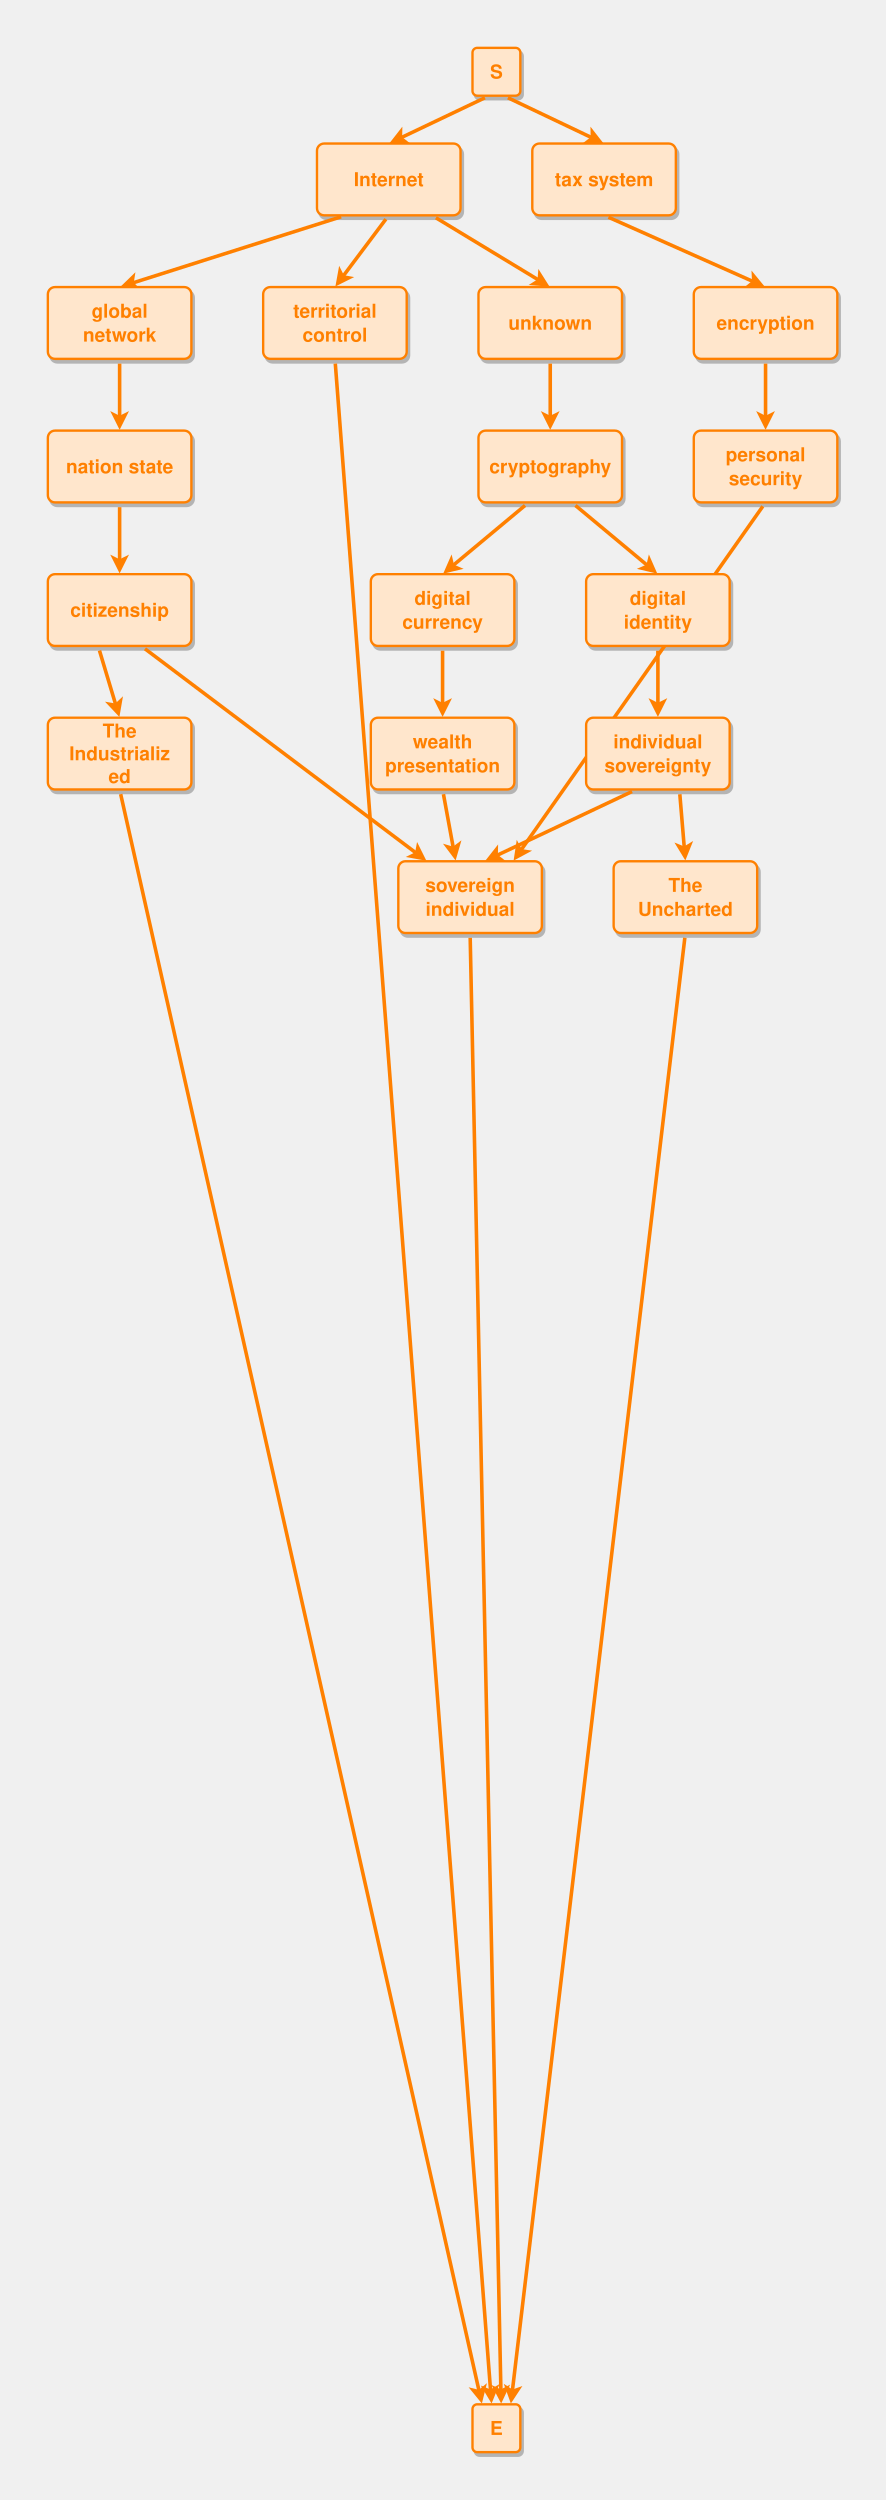
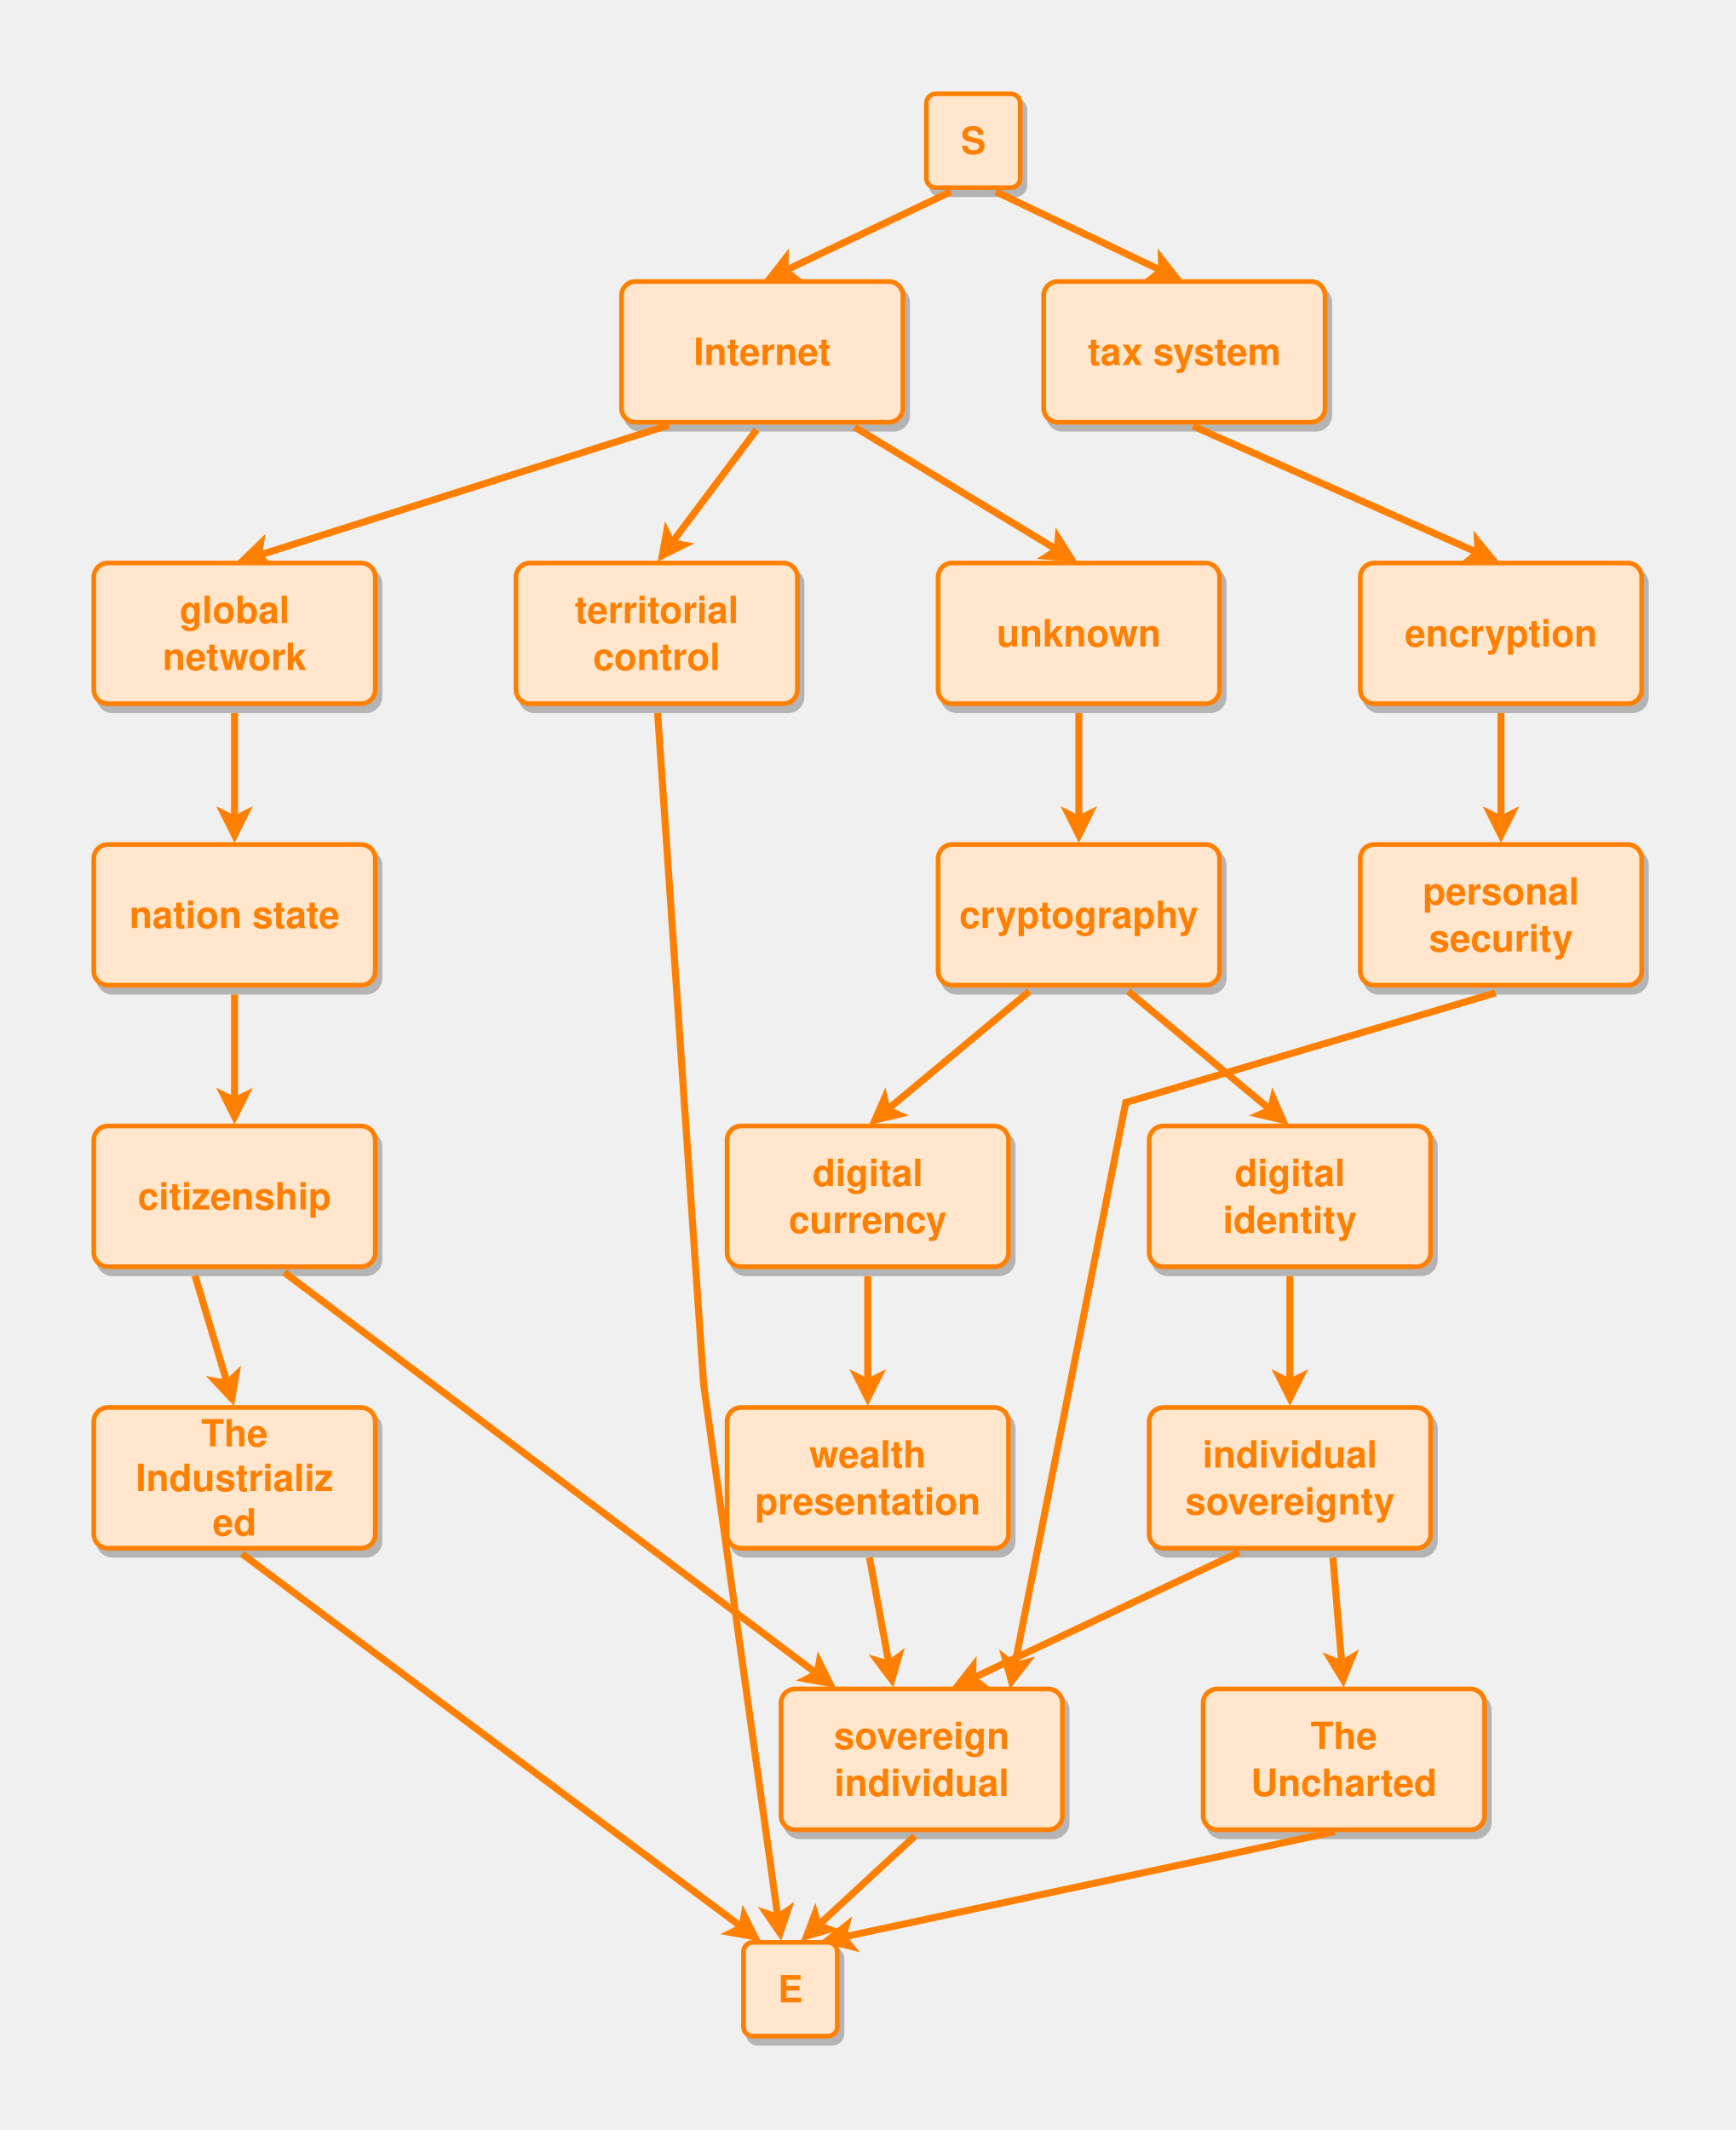
- <svg xmlns="http://www.w3.org/2000/svg" width="740" height="2090" viewBox="0 0 740 2090">
+ <svg xmlns="http://www.w3.org/2000/svg" width="740" height="908" viewBox="0 0 740 908">
  <defs>
  </defs>
  <g id="container-shells">
  </g>
  <g id="node-shadows">
    <rect x="265" y="120" width="120" height="60" rx="6" ry="6" fill="#000000" stroke="#000000" stroke-width="2" opacity="0.25" transform="translate(2,3)" />
    <rect x="490" y="600" width="120" height="60" rx="6" ry="6" fill="#000000" stroke="#000000" stroke-width="2" opacity="0.25" transform="translate(2,3)" />
    <rect x="40" y="360" width="120" height="60" rx="6" ry="6" fill="#000000" stroke="#000000" stroke-width="2" opacity="0.25" transform="translate(2,3)" />
    <rect x="580" y="360" width="120" height="60" rx="6" ry="6" fill="#000000" stroke="#000000" stroke-width="2" opacity="0.25" transform="translate(2,3)" />
    <rect x="333" y="720" width="120" height="60" rx="6" ry="6" fill="#000000" stroke="#000000" stroke-width="2" opacity="0.25" transform="translate(2,3)" />
    <rect x="445" y="120" width="120" height="60" rx="6" ry="6" fill="#000000" stroke="#000000" stroke-width="2" opacity="0.25" transform="translate(2,3)" />
    <rect x="220" y="240" width="120" height="60" rx="6" ry="6" fill="#000000" stroke="#000000" stroke-width="2" opacity="0.25" transform="translate(2,3)" />
    <rect x="400" y="240" width="120" height="60" rx="6" ry="6" fill="#000000" stroke="#000000" stroke-width="2" opacity="0.25" transform="translate(2,3)" />
    <rect x="310" y="600" width="120" height="60" rx="6" ry="6" fill="#000000" stroke="#000000" stroke-width="2" opacity="0.25" transform="translate(2,3)" />
    <rect x="395" y="40" width="40" height="40" rx="4" ry="4" fill="#000000" stroke="#000000" stroke-width="2" opacity="0.25" transform="translate(2,3)" />
-     <rect x="395" y="2010" width="40" height="40" rx="4" ry="4" fill="#000000" stroke="#000000" stroke-width="2" opacity="0.25" transform="translate(2,3)" />
+     <rect x="317" y="828" width="40" height="40" rx="4" ry="4" fill="#000000" stroke="#000000" stroke-width="2" opacity="0.25" transform="translate(2,3)" />
    <rect x="40" y="600" width="120" height="60" rx="6" ry="6" fill="#000000" stroke="#000000" stroke-width="2" opacity="0.25" transform="translate(2,3)" />
    <rect x="513" y="720" width="120" height="60" rx="6" ry="6" fill="#000000" stroke="#000000" stroke-width="2" opacity="0.25" transform="translate(2,3)" />
    <rect x="40" y="480" width="120" height="60" rx="6" ry="6" fill="#000000" stroke="#000000" stroke-width="2" opacity="0.25" transform="translate(2,3)" />
    <rect x="400" y="360" width="120" height="60" rx="6" ry="6" fill="#000000" stroke="#000000" stroke-width="2" opacity="0.25" transform="translate(2,3)" />
    <rect x="310" y="480" width="120" height="60" rx="6" ry="6" fill="#000000" stroke="#000000" stroke-width="2" opacity="0.25" transform="translate(2,3)" />
    <rect x="490" y="480" width="120" height="60" rx="6" ry="6" fill="#000000" stroke="#000000" stroke-width="2" opacity="0.25" transform="translate(2,3)" />
    <rect x="580" y="240" width="120" height="60" rx="6" ry="6" fill="#000000" stroke="#000000" stroke-width="2" opacity="0.25" transform="translate(2,3)" />
    <rect x="40" y="240" width="120" height="60" rx="6" ry="6" fill="#000000" stroke="#000000" stroke-width="2" opacity="0.25" transform="translate(2,3)" />
  </g>
  <g id="edges">
    <g class="edge" data-edge-idx="0" data-edge-base="leadsto" data-edge-from="1" data-edge-to="15">
      <line x1="322.60" y1="183.20" x2="286.45" y2="231.40" stroke="#ff8000" stroke-width="3" />
      <path d="M 282.40 236.80 L 284.20 226.90 L 286.45 231.40 L 291.40 232.30 Z" fill="#ff8000" stroke="#ff8000" stroke-width="3" stroke-miterlimit="10" />
      <text x="304" y="207" text-anchor="middle" dominant-baseline="middle" font-family="Helvetica,Inter,Segoe UI,Arial" font-size="11" paint-order="stroke" stroke="#ffffff" stroke-width="3" stroke-linejoin="round" fill="#ff8000">
      </text>
    </g>
    <g class="edge" data-edge-idx="1" data-edge-base="leadsto" data-edge-from="1" data-edge-to="16">
      <line x1="364.42" y1="182.07" x2="450.81" y2="234.43" stroke="#ff8000" stroke-width="3" />
      <path d="M 456.58 237.93 L 446.55 237.11 L 450.81 234.43 L 451.21 229.41 Z" fill="#ff8000" stroke="#ff8000" stroke-width="3" stroke-miterlimit="10" />
      <text x="407" y="208" text-anchor="middle" dominant-baseline="middle" font-family="Helvetica,Inter,Segoe UI,Arial" font-size="11" paint-order="stroke" stroke="#ffffff" stroke-width="3" stroke-linejoin="round" fill="#ff8000">
      </text>
    </g>
    <g class="edge" data-edge-idx="2" data-edge-base="leadsto" data-edge-from="1" data-edge-to="9">
      <line x1="285.19" y1="181.21" x2="110.25" y2="236.75" stroke="#ff8000" stroke-width="3" />
      <path d="M 103.81 238.79 L 111.03 231.78 L 110.25 236.75 L 113.75 240.36 Z" fill="#ff8000" stroke="#ff8000" stroke-width="3" stroke-miterlimit="10" />
      <text x="197" y="208" text-anchor="middle" dominant-baseline="middle" font-family="Helvetica,Inter,Segoe UI,Arial" font-size="11" paint-order="stroke" stroke="#ffffff" stroke-width="3" stroke-linejoin="round" fill="#ff8000">
      </text>
    </g>
    <g class="edge" data-edge-idx="3" data-edge-base="leadsto" data-edge-from="10" data-edge-to="13">
      <line x1="528.38" y1="661.71" x2="414.72" y2="715.41" stroke="#ff8000" stroke-width="3" />
      <path d="M 408.62 718.29 L 414.83 710.38 L 414.72 715.41 L 418.68 718.52 Z" fill="#ff8000" stroke="#ff8000" stroke-width="3" stroke-miterlimit="10" />
      <text x="471" y="688" text-anchor="middle" dominant-baseline="middle" font-family="Helvetica,Inter,Segoe UI,Arial" font-size="11" paint-order="stroke" stroke="#ffffff" stroke-width="3" stroke-linejoin="round" fill="#ff8000">
      </text>
    </g>
    <g class="edge" data-edge-idx="4" data-edge-base="leadsto" data-edge-from="10" data-edge-to="3">
      <line x1="568.33" y1="663.99" x2="572.11" y2="709.29" stroke="#ff8000" stroke-width="3" />
      <path d="M 572.67 716.01 L 567.44 707.42 L 572.11 709.29 L 576.40 706.67 Z" fill="#ff8000" stroke="#ff8000" stroke-width="3" stroke-miterlimit="10" />
      <text x="570" y="686" text-anchor="middle" dominant-baseline="middle" font-family="Helvetica,Inter,Segoe UI,Arial" font-size="11" paint-order="stroke" stroke="#ffffff" stroke-width="3" stroke-linejoin="round" fill="#ff8000">
      </text>
    </g>
    <g class="edge" data-edge-idx="5" data-edge-base="leadsto" data-edge-from="11" data-edge-to="4">
      <line x1="100.00" y1="424.00" x2="100.00" y2="469.25" stroke="#ff8000" stroke-width="3" />
      <path d="M 100.00 476.00 L 95.50 467.00 L 100.00 469.25 L 104.50 467.00 Z" fill="#ff8000" stroke="#ff8000" stroke-width="3" stroke-miterlimit="10" />
      <text x="100" y="446" text-anchor="middle" dominant-baseline="middle" font-family="Helvetica,Inter,Segoe UI,Arial" font-size="11" paint-order="stroke" stroke="#ffffff" stroke-width="3" stroke-linejoin="round" fill="#ff8000">
      </text>
    </g>
    <g class="edge" data-edge-idx="6" data-edge-base="leadsto" data-edge-from="12" data-edge-to="13">
-       <line x1="637.70" y1="423.27" x2="435.18" y2="711.21" stroke="#ff8000" stroke-width="3" />
-       <path d="M 431.30 716.73 L 432.80 706.78 L 435.18 711.21 L 440.16 711.96 Z" fill="#ff8000" stroke="#ff8000" stroke-width="3" stroke-miterlimit="10" />
-       <text x="536" y="567" text-anchor="middle" dominant-baseline="middle" font-family="Helvetica,Inter,Segoe UI,Arial" font-size="11" paint-order="stroke" stroke="#ffffff" stroke-width="3" stroke-linejoin="round" fill="#ff8000">
+       <polyline points="637.70,423.27 480,470 432.61,710.11" fill="none" stroke="#ff8000" stroke-width="3" />
+       <path d="M 431.30 716.73 L 428.63 707.03 L 432.61 710.11 L 437.46 708.77 Z" fill="#ff8000" stroke="#ff8000" stroke-width="3" stroke-miterlimit="10" />
+       <text x="558" y="446" text-anchor="middle" dominant-baseline="middle" font-family="Helvetica,Inter,Segoe UI,Arial" font-size="11" paint-order="stroke" stroke="#ffffff" stroke-width="3" stroke-linejoin="round" fill="#ff8000">
      </text>
    </g>
    <g class="edge" data-edge-idx="7" data-edge-base="leadsto" data-edge-from="13" data-edge-to="19">
-       <line x1="393.08" y1="784.00" x2="418.77" y2="1999.25" stroke="#ff8000" stroke-width="3" />
-       <path d="M 418.92 2006.00 L 414.23 1997.10 L 418.77 1999.25 L 423.22 1996.91 Z" fill="#ff8000" stroke="#ff8000" stroke-width="3" stroke-miterlimit="10" />
+       <line x1="390.06" y1="782.71" x2="348.90" y2="820.71" stroke="#ff8000" stroke-width="3" />
+       <path d="M 343.94 825.29 L 347.50 815.88 L 348.90 820.71 L 353.60 822.49 Z" fill="#ff8000" stroke="#ff8000" stroke-width="3" stroke-miterlimit="10" />
    </g>
    <g class="edge" data-edge-idx="8" data-edge-base="leadsto" data-edge-from="14" data-edge-to="8">
      <line x1="508.66" y1="181.62" x2="630.18" y2="235.63" stroke="#ff8000" stroke-width="3" />
      <path d="M 636.34 238.38 L 626.29 238.83 L 630.18 235.63 L 629.95 230.61 Z" fill="#ff8000" stroke="#ff8000" stroke-width="3" stroke-miterlimit="10" />
      <text x="569" y="208" text-anchor="middle" dominant-baseline="middle" font-family="Helvetica,Inter,Segoe UI,Arial" font-size="11" paint-order="stroke" stroke="#ffffff" stroke-width="3" stroke-linejoin="round" fill="#ff8000">
      </text>
    </g>
    <g class="edge" data-edge-idx="9" data-edge-base="leadsto" data-edge-from="15" data-edge-to="19">
-       <line x1="280.31" y1="303.99" x2="410.18" y2="1999.28" stroke="#ff8000" stroke-width="3" />
-       <path d="M 410.69 2006.01 L 405.52 1997.38 L 410.18 1999.28 L 414.49 1996.69 Z" fill="#ff8000" stroke="#ff8000" stroke-width="3" stroke-miterlimit="10" />
+       <polyline points="280.40,303.98 300,590 331.67,817.33" fill="none" stroke="#ff8000" stroke-width="3" />
+       <path d="M 332.60 824.02 L 326.90 815.73 L 331.67 817.33 L 335.82 814.49 Z" fill="#ff8000" stroke="#ff8000" stroke-width="3" stroke-miterlimit="10" />
    </g>
    <g class="edge" data-edge-idx="10" data-edge-base="leadsto" data-edge-from="16" data-edge-to="5">
      <line x1="460.00" y1="304.00" x2="460.00" y2="349.25" stroke="#ff8000" stroke-width="3" />
      <path d="M 460.00 356.00 L 455.50 347.00 L 460.00 349.25 L 464.50 347.00 Z" fill="#ff8000" stroke="#ff8000" stroke-width="3" stroke-miterlimit="10" />
      <text x="460" y="326" text-anchor="middle" dominant-baseline="middle" font-family="Helvetica,Inter,Segoe UI,Arial" font-size="11" paint-order="stroke" stroke="#ffffff" stroke-width="3" stroke-linejoin="round" fill="#ff8000">
      </text>
    </g>
    <g class="edge" data-edge-idx="11" data-edge-base="leadsto" data-edge-from="17" data-edge-to="13">
      <line x1="370.72" y1="663.93" x2="379.06" y2="709.43" stroke="#ff8000" stroke-width="3" />
      <path d="M 380.28 716.07 L 374.23 708.02 L 379.06 709.43 L 383.08 706.40 Z" fill="#ff8000" stroke="#ff8000" stroke-width="3" stroke-miterlimit="10" />
      <text x="374" y="686" text-anchor="middle" dominant-baseline="middle" font-family="Helvetica,Inter,Segoe UI,Arial" font-size="11" paint-order="stroke" stroke="#ffffff" stroke-width="3" stroke-linejoin="round" fill="#ff8000">
      </text>
    </g>
    <g class="edge" data-edge-idx="12" data-edge-base="leadsto" data-edge-from="18" data-edge-to="1">
      <line x1="405.39" y1="81.72" x2="334.71" y2="115.38" stroke="#ff8000" stroke-width="3" />
      <path d="M 328.61 118.28 L 334.80 110.35 L 334.71 115.38 L 338.67 118.47 Z" fill="#ff8000" stroke="#ff8000" stroke-width="3" stroke-miterlimit="10" />
    </g>
    <g class="edge" data-edge-idx="13" data-edge-base="leadsto" data-edge-from="18" data-edge-to="14">
      <line x1="424.61" y1="81.72" x2="495.29" y2="115.38" stroke="#ff8000" stroke-width="3" />
      <path d="M 501.39 118.28 L 491.33 118.47 L 495.29 115.38 L 495.20 110.35 Z" fill="#ff8000" stroke="#ff8000" stroke-width="3" stroke-miterlimit="10" />
    </g>
    <g class="edge" data-edge-idx="14" data-edge-base="leadsto" data-edge-from="2" data-edge-to="19">
-       <line x1="100.88" y1="663.90" x2="400.65" y2="1999.51" stroke="#ff8000" stroke-width="3" />
-       <path d="M 402.12 2006.10 L 395.76 1998.30 L 400.65 1999.51 L 404.54 1996.33 Z" fill="#ff8000" stroke="#ff8000" stroke-width="3" stroke-miterlimit="10" />
+       <line x1="103.21" y1="662.39" x2="316.39" y2="821.57" stroke="#ff8000" stroke-width="3" />
+       <path d="M 321.79 825.61 L 311.89 823.83 L 316.39 821.57 L 317.28 816.62 Z" fill="#ff8000" stroke="#ff8000" stroke-width="3" stroke-miterlimit="10" />
    </g>
    <g class="edge" data-edge-idx="15" data-edge-base="leadsto" data-edge-from="3" data-edge-to="19">
-       <line x1="572.53" y1="783.97" x2="428.27" y2="1999.32" stroke="#ff8000" stroke-width="3" />
-       <path d="M 427.47 2006.03 L 424.06 1996.56 L 428.27 1999.32 L 433.00 1997.62 Z" fill="#ff8000" stroke="#ff8000" stroke-width="3" stroke-miterlimit="10" />
+       <line x1="569.09" y1="780.84" x2="359.51" y2="825.75" stroke="#ff8000" stroke-width="3" />
+       <path d="M 352.91 827.16 L 360.77 820.88 L 359.51 825.75 L 362.65 829.68 Z" fill="#ff8000" stroke="#ff8000" stroke-width="3" stroke-miterlimit="10" />
    </g>
    <g class="edge" data-edge-idx="16" data-edge-base="leadsto" data-edge-from="4" data-edge-to="13">
      <line x1="121.20" y1="542.41" x2="348.41" y2="713.53" stroke="#ff8000" stroke-width="3" />
      <path d="M 353.80 717.59 L 343.91 715.77 L 348.41 713.53 L 349.32 708.58 Z" fill="#ff8000" stroke="#ff8000" stroke-width="3" stroke-miterlimit="10" />
      <text x="234" y="627" text-anchor="middle" dominant-baseline="middle" font-family="Helvetica,Inter,Segoe UI,Arial" font-size="11" paint-order="stroke" stroke="#ffffff" stroke-width="3" stroke-linejoin="round" fill="#ff8000">
      </text>
    </g>
    <g class="edge" data-edge-idx="17" data-edge-base="leadsto" data-edge-from="4" data-edge-to="2">
      <line x1="83.15" y1="543.83" x2="96.91" y2="589.70" stroke="#ff8000" stroke-width="3" />
      <path d="M 98.85 596.17 L 91.95 588.84 L 96.91 589.70 L 100.57 586.26 Z" fill="#ff8000" stroke="#ff8000" stroke-width="3" stroke-miterlimit="10" />
      <text x="89" y="566" text-anchor="middle" dominant-baseline="middle" font-family="Helvetica,Inter,Segoe UI,Arial" font-size="11" paint-order="stroke" stroke="#ffffff" stroke-width="3" stroke-linejoin="round" fill="#ff8000">
      </text>
    </g>
    <g class="edge" data-edge-idx="18" data-edge-base="leadsto" data-edge-from="5" data-edge-to="6">
      <line x1="438.93" y1="422.56" x2="378.26" y2="473.12" stroke="#ff8000" stroke-width="3" />
      <path d="M 373.07 477.44 L 377.11 468.22 L 378.26 473.12 L 382.87 475.13 Z" fill="#ff8000" stroke="#ff8000" stroke-width="3" stroke-miterlimit="10" />
      <text x="408" y="447" text-anchor="middle" dominant-baseline="middle" font-family="Helvetica,Inter,Segoe UI,Arial" font-size="11" paint-order="stroke" stroke="#ffffff" stroke-width="3" stroke-linejoin="round" fill="#ff8000">
      </text>
    </g>
    <g class="edge" data-edge-idx="19" data-edge-base="leadsto" data-edge-from="5" data-edge-to="7">
      <line x1="481.07" y1="422.56" x2="541.74" y2="473.12" stroke="#ff8000" stroke-width="3" />
      <path d="M 546.93 477.44 L 537.13 475.13 L 541.74 473.12 L 542.89 468.22 Z" fill="#ff8000" stroke="#ff8000" stroke-width="3" stroke-miterlimit="10" />
      <text x="511" y="447" text-anchor="middle" dominant-baseline="middle" font-family="Helvetica,Inter,Segoe UI,Arial" font-size="11" paint-order="stroke" stroke="#ffffff" stroke-width="3" stroke-linejoin="round" fill="#ff8000">
      </text>
    </g>
    <g class="edge" data-edge-idx="20" data-edge-base="leadsto" data-edge-from="6" data-edge-to="17">
      <line x1="370.00" y1="544.00" x2="370.00" y2="589.25" stroke="#ff8000" stroke-width="3" />
      <path d="M 370.00 596.00 L 365.50 587.00 L 370.00 589.25 L 374.50 587.00 Z" fill="#ff8000" stroke="#ff8000" stroke-width="3" stroke-miterlimit="10" />
      <text x="370" y="566" text-anchor="middle" dominant-baseline="middle" font-family="Helvetica,Inter,Segoe UI,Arial" font-size="11" paint-order="stroke" stroke="#ffffff" stroke-width="3" stroke-linejoin="round" fill="#ff8000">
      </text>
    </g>
    <g class="edge" data-edge-idx="21" data-edge-base="leadsto" data-edge-from="7" data-edge-to="10">
      <line x1="550.00" y1="544.00" x2="550.00" y2="589.25" stroke="#ff8000" stroke-width="3" />
      <path d="M 550.00 596.00 L 545.50 587.00 L 550.00 589.25 L 554.50 587.00 Z" fill="#ff8000" stroke="#ff8000" stroke-width="3" stroke-miterlimit="10" />
      <text x="550" y="566" text-anchor="middle" dominant-baseline="middle" font-family="Helvetica,Inter,Segoe UI,Arial" font-size="11" paint-order="stroke" stroke="#ffffff" stroke-width="3" stroke-linejoin="round" fill="#ff8000">
      </text>
    </g>
    <g class="edge" data-edge-idx="22" data-edge-base="leadsto" data-edge-from="8" data-edge-to="12">
      <line x1="640.00" y1="304.00" x2="640.00" y2="349.25" stroke="#ff8000" stroke-width="3" />
      <path d="M 640.00 356.00 L 635.50 347.00 L 640.00 349.25 L 644.50 347.00 Z" fill="#ff8000" stroke="#ff8000" stroke-width="3" stroke-miterlimit="10" />
      <text x="640" y="326" text-anchor="middle" dominant-baseline="middle" font-family="Helvetica,Inter,Segoe UI,Arial" font-size="11" paint-order="stroke" stroke="#ffffff" stroke-width="3" stroke-linejoin="round" fill="#ff8000">
      </text>
    </g>
    <g class="edge" data-edge-idx="23" data-edge-base="leadsto" data-edge-from="9" data-edge-to="11">
      <line x1="100.00" y1="304.00" x2="100.00" y2="349.25" stroke="#ff8000" stroke-width="3" />
      <path d="M 100.00 356.00 L 95.50 347.00 L 100.00 349.25 L 104.50 347.00 Z" fill="#ff8000" stroke="#ff8000" stroke-width="3" stroke-miterlimit="10" />
      <text x="100" y="326" text-anchor="middle" dominant-baseline="middle" font-family="Helvetica,Inter,Segoe UI,Arial" font-size="11" paint-order="stroke" stroke="#ffffff" stroke-width="3" stroke-linejoin="round" fill="#ff8000">
      </text>
    </g>
  </g>
  <g id="nodes">
    <rect x="265" y="120" width="120" height="60" rx="6" ry="6" fill="#ffe6cc" stroke="#ff8000" stroke-width="2" />
    <text x="325" y="150" text-anchor="middle" dominant-baseline="middle" font-family="Helvetica,Inter,Segoe UI,Arial" font-size="16" font-weight="bold" fill="#ff8000">Internet</text>
    <rect x="490" y="600" width="120" height="60" rx="6" ry="6" fill="#ffe6cc" stroke="#ff8000" stroke-width="2" />
    <text x="550" y="620" text-anchor="middle" dominant-baseline="middle" font-family="Helvetica,Inter,Segoe UI,Arial" font-size="16" font-weight="bold" fill="#ff8000">individual</text>
    <text x="550" y="640" text-anchor="middle" dominant-baseline="middle" font-family="Helvetica,Inter,Segoe UI,Arial" font-size="16" font-weight="bold" fill="#ff8000">sovereignty</text>
    <rect x="40" y="360" width="120" height="60" rx="6" ry="6" fill="#ffe6cc" stroke="#ff8000" stroke-width="2" />
    <text x="100" y="390" text-anchor="middle" dominant-baseline="middle" font-family="Helvetica,Inter,Segoe UI,Arial" font-size="16" font-weight="bold" fill="#ff8000">nation state</text>
    <rect x="580" y="360" width="120" height="60" rx="6" ry="6" fill="#ffe6cc" stroke="#ff8000" stroke-width="2" />
    <text x="640" y="380" text-anchor="middle" dominant-baseline="middle" font-family="Helvetica,Inter,Segoe UI,Arial" font-size="16" font-weight="bold" fill="#ff8000">personal</text>
    <text x="640" y="400" text-anchor="middle" dominant-baseline="middle" font-family="Helvetica,Inter,Segoe UI,Arial" font-size="16" font-weight="bold" fill="#ff8000">security</text>
    <rect x="333" y="720" width="120" height="60" rx="6" ry="6" fill="#ffe6cc" stroke="#ff8000" stroke-width="2" />
    <text x="393" y="740" text-anchor="middle" dominant-baseline="middle" font-family="Helvetica,Inter,Segoe UI,Arial" font-size="16" font-weight="bold" fill="#ff8000">sovereign</text>
    <text x="393" y="760" text-anchor="middle" dominant-baseline="middle" font-family="Helvetica,Inter,Segoe UI,Arial" font-size="16" font-weight="bold" fill="#ff8000">individual</text>
    <rect x="445" y="120" width="120" height="60" rx="6" ry="6" fill="#ffe6cc" stroke="#ff8000" stroke-width="2" />
    <text x="505" y="150" text-anchor="middle" dominant-baseline="middle" font-family="Helvetica,Inter,Segoe UI,Arial" font-size="16" font-weight="bold" fill="#ff8000">tax system</text>
    <rect x="220" y="240" width="120" height="60" rx="6" ry="6" fill="#ffe6cc" stroke="#ff8000" stroke-width="2" />
    <text x="280" y="260" text-anchor="middle" dominant-baseline="middle" font-family="Helvetica,Inter,Segoe UI,Arial" font-size="16" font-weight="bold" fill="#ff8000">territorial</text>
    <text x="280" y="280" text-anchor="middle" dominant-baseline="middle" font-family="Helvetica,Inter,Segoe UI,Arial" font-size="16" font-weight="bold" fill="#ff8000">control</text>
    <rect x="400" y="240" width="120" height="60" rx="6" ry="6" fill="#ffe6cc" stroke="#ff8000" stroke-width="2" />
    <text x="460" y="270" text-anchor="middle" dominant-baseline="middle" font-family="Helvetica,Inter,Segoe UI,Arial" font-size="16" font-weight="bold" fill="#ff8000">unknown</text>
    <rect x="310" y="600" width="120" height="60" rx="6" ry="6" fill="#ffe6cc" stroke="#ff8000" stroke-width="2" />
    <text x="370" y="620" text-anchor="middle" dominant-baseline="middle" font-family="Helvetica,Inter,Segoe UI,Arial" font-size="16" font-weight="bold" fill="#ff8000">wealth</text>
    <text x="370" y="640" text-anchor="middle" dominant-baseline="middle" font-family="Helvetica,Inter,Segoe UI,Arial" font-size="16" font-weight="bold" fill="#ff8000">presentation</text>
    <rect x="395" y="40" width="40" height="40" rx="4" ry="4" fill="#ffe6cc" stroke="#ff8000" stroke-width="2" />
    <text x="415" y="60" text-anchor="middle" dominant-baseline="middle" font-family="Helvetica,Inter,Segoe UI,Arial" font-size="16" font-weight="bold" fill="#ff8000">S</text>
-     <rect x="395" y="2010" width="40" height="40" rx="4" ry="4" fill="#ffe6cc" stroke="#ff8000" stroke-width="2" />
-     <text x="415" y="2030" text-anchor="middle" dominant-baseline="middle" font-family="Helvetica,Inter,Segoe UI,Arial" font-size="16" font-weight="bold" fill="#ff8000">E</text>
+     <rect x="317" y="828" width="40" height="40" rx="4" ry="4" fill="#ffe6cc" stroke="#ff8000" stroke-width="2" />
+     <text x="337" y="848" text-anchor="middle" dominant-baseline="middle" font-family="Helvetica,Inter,Segoe UI,Arial" font-size="16" font-weight="bold" fill="#ff8000">E</text>
    <rect x="40" y="600" width="120" height="60" rx="6" ry="6" fill="#ffe6cc" stroke="#ff8000" stroke-width="2" />
    <text x="100" y="611" text-anchor="middle" dominant-baseline="middle" font-family="Helvetica,Inter,Segoe UI,Arial" font-size="16" font-weight="bold" fill="#ff8000">The</text>
    <text x="100" y="630" text-anchor="middle" dominant-baseline="middle" font-family="Helvetica,Inter,Segoe UI,Arial" font-size="16" font-weight="bold" fill="#ff8000">Industrializ</text>
    <text x="100" y="649" text-anchor="middle" dominant-baseline="middle" font-family="Helvetica,Inter,Segoe UI,Arial" font-size="16" font-weight="bold" fill="#ff8000">ed</text>
    <rect x="513" y="720" width="120" height="60" rx="6" ry="6" fill="#ffe6cc" stroke="#ff8000" stroke-width="2" />
    <text x="573" y="740" text-anchor="middle" dominant-baseline="middle" font-family="Helvetica,Inter,Segoe UI,Arial" font-size="16" font-weight="bold" fill="#ff8000">The</text>
    <text x="573" y="760" text-anchor="middle" dominant-baseline="middle" font-family="Helvetica,Inter,Segoe UI,Arial" font-size="16" font-weight="bold" fill="#ff8000">Uncharted</text>
    <rect x="40" y="480" width="120" height="60" rx="6" ry="6" fill="#ffe6cc" stroke="#ff8000" stroke-width="2" />
    <text x="100" y="510" text-anchor="middle" dominant-baseline="middle" font-family="Helvetica,Inter,Segoe UI,Arial" font-size="16" font-weight="bold" fill="#ff8000">citizenship</text>
    <g>
      <rect x="400" y="360" width="120" height="60" rx="6" ry="6" fill="#ffe6cc" stroke="#ff8000" stroke-width="2" />
      <text x="460" y="390" text-anchor="middle" dominant-baseline="middle" font-family="Helvetica,Inter,Segoe UI,Arial" font-size="16" font-weight="bold" fill="#ff8000">cryptography</text>
    </g>
    <rect x="310" y="480" width="120" height="60" rx="6" ry="6" fill="#ffe6cc" stroke="#ff8000" stroke-width="2" />
    <text x="370" y="500" text-anchor="middle" dominant-baseline="middle" font-family="Helvetica,Inter,Segoe UI,Arial" font-size="16" font-weight="bold" fill="#ff8000">digital</text>
    <text x="370" y="520" text-anchor="middle" dominant-baseline="middle" font-family="Helvetica,Inter,Segoe UI,Arial" font-size="16" font-weight="bold" fill="#ff8000">currency</text>
    <rect x="490" y="480" width="120" height="60" rx="6" ry="6" fill="#ffe6cc" stroke="#ff8000" stroke-width="2" />
    <text x="550" y="500" text-anchor="middle" dominant-baseline="middle" font-family="Helvetica,Inter,Segoe UI,Arial" font-size="16" font-weight="bold" fill="#ff8000">digital</text>
    <text x="550" y="520" text-anchor="middle" dominant-baseline="middle" font-family="Helvetica,Inter,Segoe UI,Arial" font-size="16" font-weight="bold" fill="#ff8000">identity</text>
    <rect x="580" y="240" width="120" height="60" rx="6" ry="6" fill="#ffe6cc" stroke="#ff8000" stroke-width="2" />
    <text x="640" y="270" text-anchor="middle" dominant-baseline="middle" font-family="Helvetica,Inter,Segoe UI,Arial" font-size="16" font-weight="bold" fill="#ff8000">encryption</text>
    <rect x="40" y="240" width="120" height="60" rx="6" ry="6" fill="#ffe6cc" stroke="#ff8000" stroke-width="2" />
    <text x="100" y="260" text-anchor="middle" dominant-baseline="middle" font-family="Helvetica,Inter,Segoe UI,Arial" font-size="16" font-weight="bold" fill="#ff8000">global</text>
    <text x="100" y="280" text-anchor="middle" dominant-baseline="middle" font-family="Helvetica,Inter,Segoe UI,Arial" font-size="16" font-weight="bold" fill="#ff8000">network</text>
  </g>
</svg>
